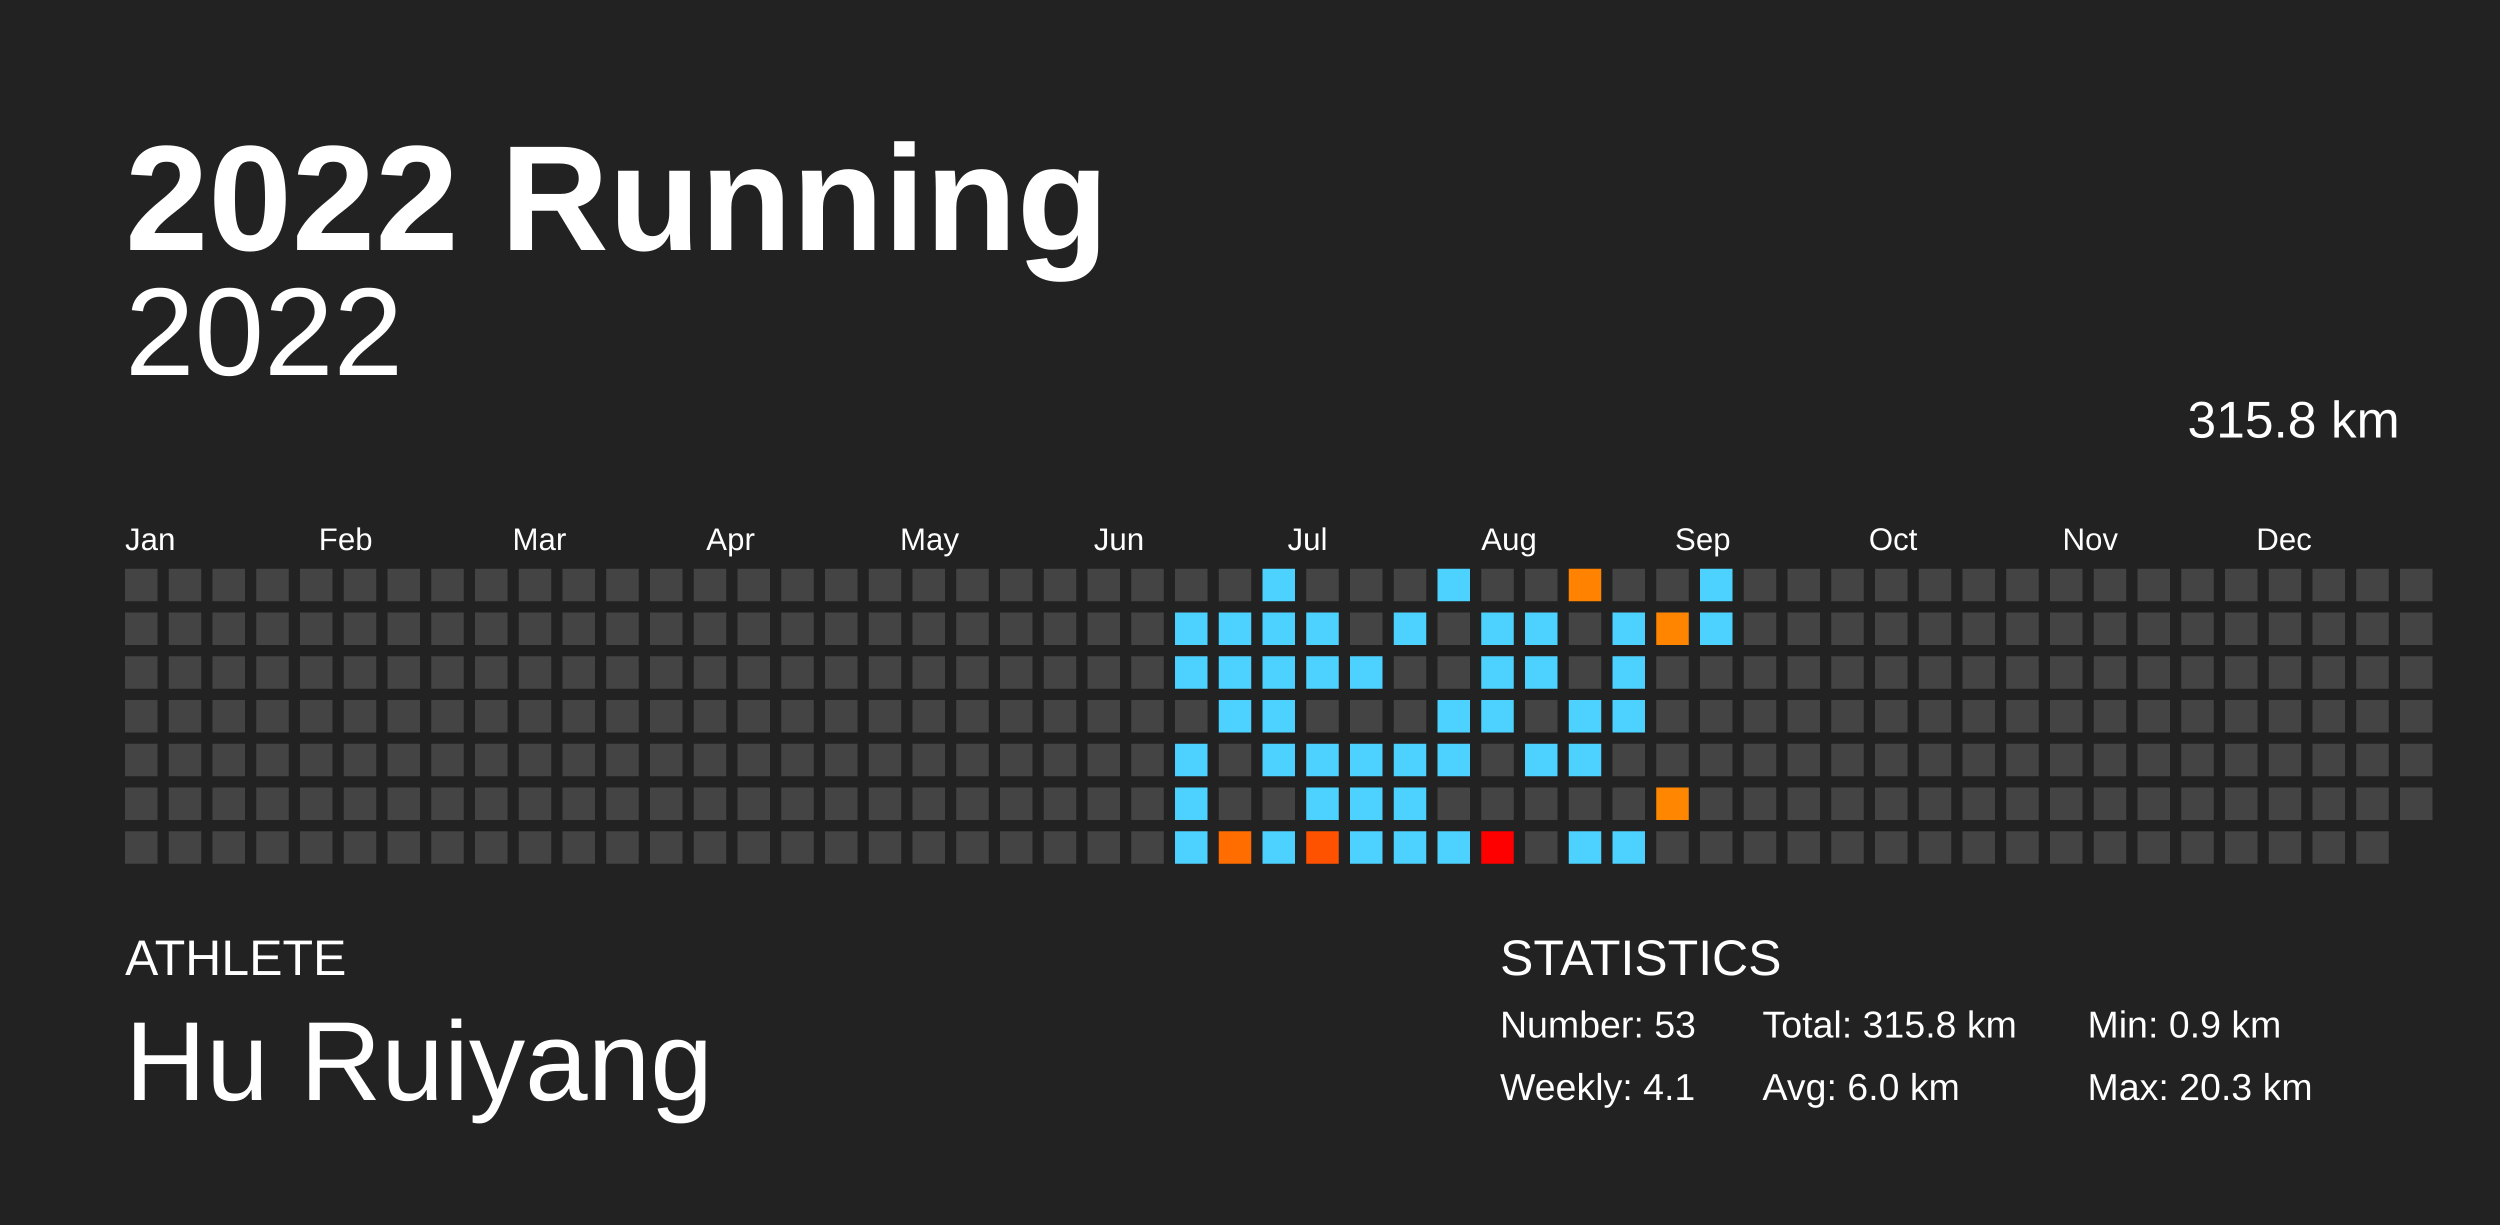
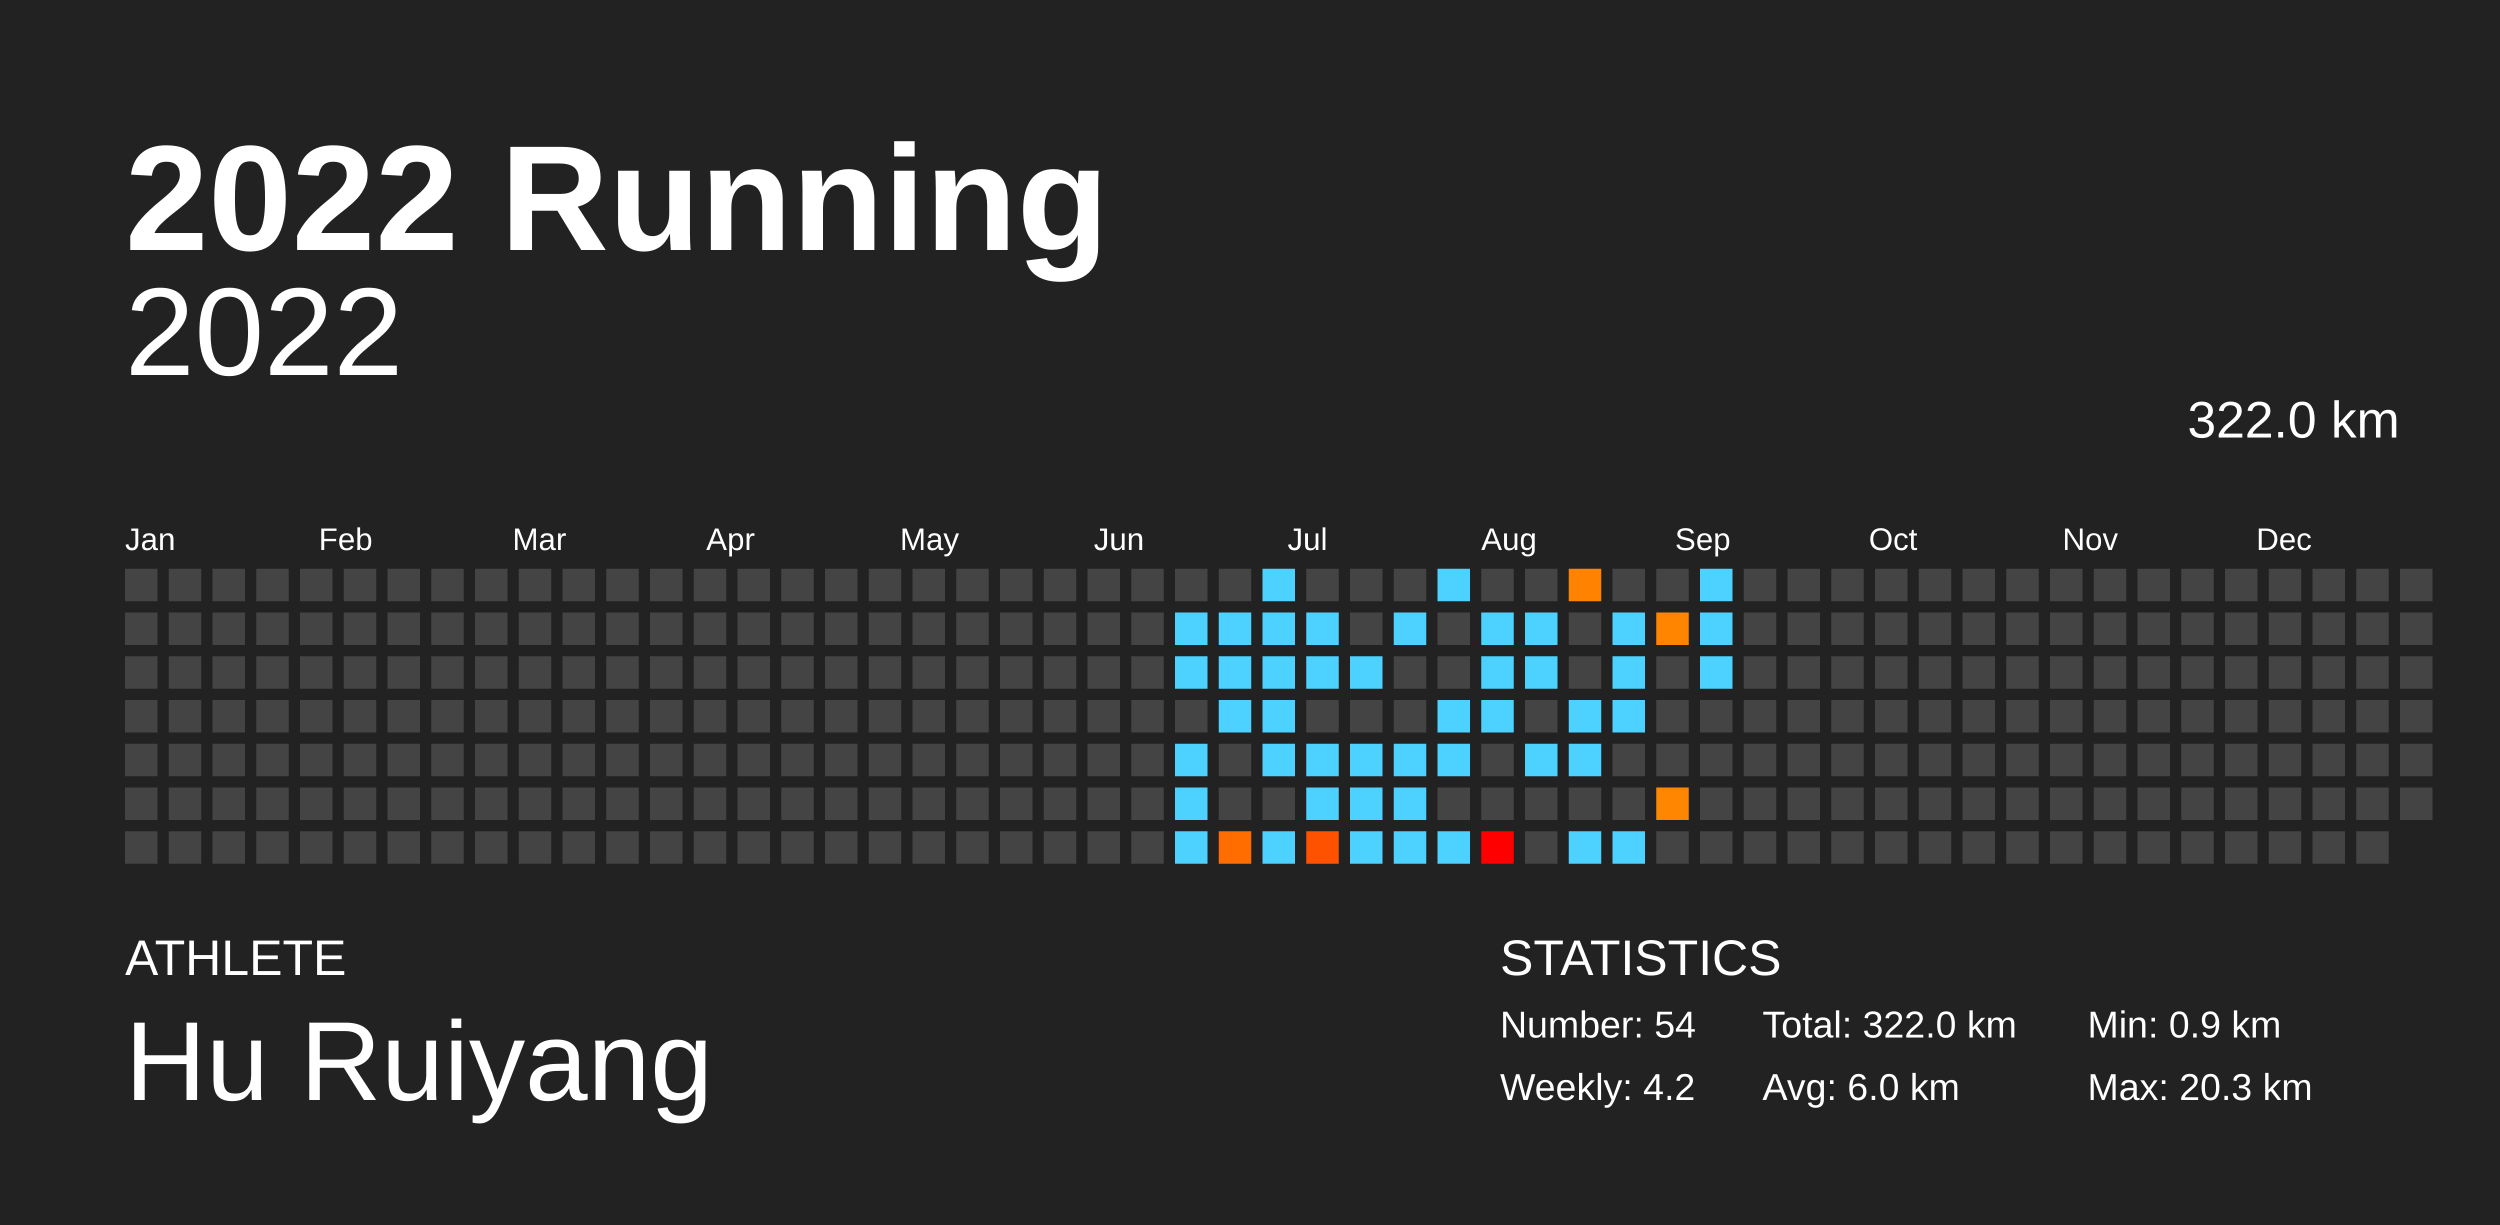
<svg xmlns="http://www.w3.org/2000/svg" baseProfile="full" height="98mm" version="1.1" viewBox="0,0,200,98" width="200mm">
  <defs />
  <rect fill="#222222" height="98" width="200" x="0" y="0" />
  <text fill="#FFFFFF" style="font-size:12px; font-family:Arial; font-weight:bold;" x="10" y="20">2022 Running</text>
  <text fill="#FFFFFF" style="font-size:4px; font-family:Arial" x="10" y="78">ATHLETE</text>
  <text fill="#FFFFFF" style="font-size:9px; font-family:Arial" x="10" y="88">Hu Ruiyang</text>
  <text fill="#FFFFFF" style="font-size:4px; font-family:Arial" x="120" y="78">STATISTICS</text>
-   <text fill="#FFFFFF" style="font-size:3px; font-family:Arial" x="120" y="83">Number: 53</text>
-   <text fill="#FFFFFF" style="font-size:3px; font-family:Arial" x="120" y="88">Weekly: 4.1</text>
-   <text fill="#FFFFFF" style="font-size:3px; font-family:Arial" x="141" y="83">Total: 315.8 km</text>
+   <text fill="#FFFFFF" style="font-size:3px; font-family:Arial" x="120" y="83">Number: 54</text>
+   <text fill="#FFFFFF" style="font-size:3px; font-family:Arial" x="120" y="88">Weekly: 4.2</text>
+   <text fill="#FFFFFF" style="font-size:3px; font-family:Arial" x="141" y="83">Total: 322.0 km</text>
  <text fill="#FFFFFF" style="font-size:3px; font-family:Arial" x="141" y="88">Avg: 6.0 km</text>
  <text fill="#FFFFFF" style="font-size:3px; font-family:Arial" x="167" y="83">Min: 0.9 km</text>
  <text fill="#FFFFFF" style="font-size:3px; font-family:Arial" x="167" y="88">Max: 20.3 km</text>
  <text alignment-baseline="hanging" fill="#FFFFFF" style="font-size:10.0px; font-family:Arial;" x="10" y="30">2022</text>
-   <text alignment-baseline="hanging" fill="#FFFFFF" style="font-size:4.125px; font-family:Arial;" x="175" y="35">315.8 km</text>
+   <text alignment-baseline="hanging" fill="#FFFFFF" style="font-size:4.125px; font-family:Arial;" x="175" y="35">322.0 km</text>
  <text fill="#FFFFFF" style="font-size:2.5px; font-family:Arial" x="10.0" y="44">Jan</text>
  <text fill="#FFFFFF" style="font-size:2.5px; font-family:Arial" x="25.5" y="44">Feb</text>
  <text fill="#FFFFFF" style="font-size:2.5px; font-family:Arial" x="41.0" y="44">Mar</text>
  <text fill="#FFFFFF" style="font-size:2.5px; font-family:Arial" x="56.5" y="44">Apr</text>
  <text fill="#FFFFFF" style="font-size:2.5px; font-family:Arial" x="72.0" y="44">May</text>
  <text fill="#FFFFFF" style="font-size:2.5px; font-family:Arial" x="87.5" y="44">Jun</text>
  <text fill="#FFFFFF" style="font-size:2.5px; font-family:Arial" x="103.0" y="44">Jul</text>
  <text fill="#FFFFFF" style="font-size:2.5px; font-family:Arial" x="118.5" y="44">Aug</text>
  <text fill="#FFFFFF" style="font-size:2.5px; font-family:Arial" x="134.0" y="44">Sep</text>
  <text fill="#FFFFFF" style="font-size:2.5px; font-family:Arial" x="149.5" y="44">Oct</text>
  <text fill="#FFFFFF" style="font-size:2.5px; font-family:Arial" x="165.0" y="44">Nov</text>
  <text fill="#FFFFFF" style="font-size:2.5px; font-family:Arial" x="180.5" y="44">Dec</text>
  <rect fill="#444444" height="2.6" width="2.6" x="10.0" y="45.5" />
  <rect fill="#444444" height="2.6" width="2.6" x="10.0" y="49.0" />
  <rect fill="#444444" height="2.6" width="2.6" x="10.0" y="52.5" />
  <rect fill="#444444" height="2.6" width="2.6" x="10.0" y="56.0" />
  <rect fill="#444444" height="2.6" width="2.6" x="10.0" y="59.5" />
  <rect fill="#444444" height="2.6" width="2.6" x="10.0" y="63.0" />
  <rect fill="#444444" height="2.6" width="2.6" x="10.0" y="66.5" />
  <rect fill="#444444" height="2.6" width="2.6" x="13.5" y="45.5" />
  <rect fill="#444444" height="2.6" width="2.6" x="13.5" y="49.0" />
  <rect fill="#444444" height="2.6" width="2.6" x="13.5" y="52.5" />
  <rect fill="#444444" height="2.6" width="2.6" x="13.5" y="56.0" />
  <rect fill="#444444" height="2.6" width="2.6" x="13.5" y="59.5" />
  <rect fill="#444444" height="2.6" width="2.6" x="13.5" y="63.0" />
  <rect fill="#444444" height="2.6" width="2.6" x="13.5" y="66.5" />
  <rect fill="#444444" height="2.6" width="2.6" x="17.0" y="45.5" />
  <rect fill="#444444" height="2.6" width="2.6" x="17.0" y="49.0" />
  <rect fill="#444444" height="2.6" width="2.6" x="17.0" y="52.5" />
  <rect fill="#444444" height="2.6" width="2.6" x="17.0" y="56.0" />
  <rect fill="#444444" height="2.6" width="2.6" x="17.0" y="59.5" />
  <rect fill="#444444" height="2.6" width="2.6" x="17.0" y="63.0" />
  <rect fill="#444444" height="2.6" width="2.6" x="17.0" y="66.5" />
  <rect fill="#444444" height="2.6" width="2.6" x="20.5" y="45.5" />
  <rect fill="#444444" height="2.6" width="2.6" x="20.5" y="49.0" />
  <rect fill="#444444" height="2.6" width="2.6" x="20.5" y="52.5" />
  <rect fill="#444444" height="2.6" width="2.6" x="20.5" y="56.0" />
  <rect fill="#444444" height="2.6" width="2.6" x="20.5" y="59.5" />
  <rect fill="#444444" height="2.6" width="2.6" x="20.5" y="63.0" />
  <rect fill="#444444" height="2.6" width="2.6" x="20.5" y="66.5" />
  <rect fill="#444444" height="2.6" width="2.6" x="24.0" y="45.5" />
  <rect fill="#444444" height="2.6" width="2.6" x="24.0" y="49.0" />
  <rect fill="#444444" height="2.6" width="2.6" x="24.0" y="52.5" />
  <rect fill="#444444" height="2.6" width="2.6" x="24.0" y="56.0" />
  <rect fill="#444444" height="2.6" width="2.6" x="24.0" y="59.5" />
  <rect fill="#444444" height="2.6" width="2.6" x="24.0" y="63.0" />
  <rect fill="#444444" height="2.6" width="2.6" x="24.0" y="66.5" />
  <rect fill="#444444" height="2.6" width="2.6" x="27.5" y="45.5" />
  <rect fill="#444444" height="2.6" width="2.6" x="27.5" y="49.0" />
  <rect fill="#444444" height="2.6" width="2.6" x="27.5" y="52.5" />
  <rect fill="#444444" height="2.6" width="2.6" x="27.5" y="56.0" />
  <rect fill="#444444" height="2.6" width="2.6" x="27.5" y="59.5" />
  <rect fill="#444444" height="2.6" width="2.6" x="27.5" y="63.0" />
  <rect fill="#444444" height="2.6" width="2.6" x="27.5" y="66.5" />
  <rect fill="#444444" height="2.6" width="2.6" x="31.0" y="45.5" />
  <rect fill="#444444" height="2.6" width="2.6" x="31.0" y="49.0" />
  <rect fill="#444444" height="2.6" width="2.6" x="31.0" y="52.5" />
  <rect fill="#444444" height="2.6" width="2.6" x="31.0" y="56.0" />
  <rect fill="#444444" height="2.6" width="2.6" x="31.0" y="59.5" />
  <rect fill="#444444" height="2.6" width="2.6" x="31.0" y="63.0" />
  <rect fill="#444444" height="2.6" width="2.6" x="31.0" y="66.5" />
  <rect fill="#444444" height="2.6" width="2.6" x="34.5" y="45.5" />
  <rect fill="#444444" height="2.6" width="2.6" x="34.5" y="49.0" />
  <rect fill="#444444" height="2.6" width="2.6" x="34.5" y="52.5" />
  <rect fill="#444444" height="2.6" width="2.6" x="34.5" y="56.0" />
  <rect fill="#444444" height="2.6" width="2.6" x="34.5" y="59.5" />
  <rect fill="#444444" height="2.6" width="2.6" x="34.5" y="63.0" />
  <rect fill="#444444" height="2.6" width="2.6" x="34.5" y="66.5" />
  <rect fill="#444444" height="2.6" width="2.6" x="38.0" y="45.5" />
  <rect fill="#444444" height="2.6" width="2.6" x="38.0" y="49.0" />
  <rect fill="#444444" height="2.6" width="2.6" x="38.0" y="52.5" />
  <rect fill="#444444" height="2.6" width="2.6" x="38.0" y="56.0" />
  <rect fill="#444444" height="2.6" width="2.6" x="38.0" y="59.5" />
  <rect fill="#444444" height="2.6" width="2.6" x="38.0" y="63.0" />
  <rect fill="#444444" height="2.6" width="2.6" x="38.0" y="66.5" />
  <rect fill="#444444" height="2.6" width="2.6" x="41.5" y="45.5" />
  <rect fill="#444444" height="2.6" width="2.6" x="41.5" y="49.0" />
  <rect fill="#444444" height="2.6" width="2.6" x="41.5" y="52.5" />
  <rect fill="#444444" height="2.6" width="2.6" x="41.5" y="56.0" />
  <rect fill="#444444" height="2.6" width="2.6" x="41.5" y="59.5" />
  <rect fill="#444444" height="2.6" width="2.6" x="41.5" y="63.0" />
  <rect fill="#444444" height="2.6" width="2.6" x="41.5" y="66.5" />
  <rect fill="#444444" height="2.6" width="2.6" x="45.0" y="45.5" />
  <rect fill="#444444" height="2.6" width="2.6" x="45.0" y="49.0" />
  <rect fill="#444444" height="2.6" width="2.6" x="45.0" y="52.5" />
  <rect fill="#444444" height="2.6" width="2.6" x="45.0" y="56.0" />
  <rect fill="#444444" height="2.6" width="2.6" x="45.0" y="59.5" />
  <rect fill="#444444" height="2.6" width="2.6" x="45.0" y="63.0" />
  <rect fill="#444444" height="2.6" width="2.6" x="45.0" y="66.5" />
  <rect fill="#444444" height="2.6" width="2.6" x="48.5" y="45.5" />
  <rect fill="#444444" height="2.6" width="2.6" x="48.5" y="49.0" />
  <rect fill="#444444" height="2.6" width="2.6" x="48.5" y="52.5" />
  <rect fill="#444444" height="2.6" width="2.6" x="48.5" y="56.0" />
  <rect fill="#444444" height="2.6" width="2.6" x="48.5" y="59.5" />
  <rect fill="#444444" height="2.6" width="2.6" x="48.5" y="63.0" />
  <rect fill="#444444" height="2.6" width="2.6" x="48.5" y="66.5" />
  <rect fill="#444444" height="2.6" width="2.6" x="52.0" y="45.5" />
  <rect fill="#444444" height="2.6" width="2.6" x="52.0" y="49.0" />
  <rect fill="#444444" height="2.6" width="2.6" x="52.0" y="52.5" />
  <rect fill="#444444" height="2.6" width="2.6" x="52.0" y="56.0" />
  <rect fill="#444444" height="2.6" width="2.6" x="52.0" y="59.5" />
  <rect fill="#444444" height="2.6" width="2.6" x="52.0" y="63.0" />
  <rect fill="#444444" height="2.6" width="2.6" x="52.0" y="66.5" />
  <rect fill="#444444" height="2.6" width="2.6" x="55.5" y="45.5" />
  <rect fill="#444444" height="2.6" width="2.6" x="55.5" y="49.0" />
  <rect fill="#444444" height="2.6" width="2.6" x="55.5" y="52.5" />
  <rect fill="#444444" height="2.6" width="2.6" x="55.5" y="56.0" />
  <rect fill="#444444" height="2.6" width="2.6" x="55.5" y="59.5" />
  <rect fill="#444444" height="2.6" width="2.6" x="55.5" y="63.0" />
  <rect fill="#444444" height="2.6" width="2.6" x="55.5" y="66.5" />
  <rect fill="#444444" height="2.6" width="2.6" x="59.0" y="45.5" />
  <rect fill="#444444" height="2.6" width="2.6" x="59.0" y="49.0" />
  <rect fill="#444444" height="2.6" width="2.6" x="59.0" y="52.5" />
  <rect fill="#444444" height="2.6" width="2.6" x="59.0" y="56.0" />
  <rect fill="#444444" height="2.6" width="2.6" x="59.0" y="59.5" />
  <rect fill="#444444" height="2.6" width="2.6" x="59.0" y="63.0" />
  <rect fill="#444444" height="2.6" width="2.6" x="59.0" y="66.5" />
  <rect fill="#444444" height="2.6" width="2.6" x="62.5" y="45.5" />
  <rect fill="#444444" height="2.6" width="2.6" x="62.5" y="49.0" />
  <rect fill="#444444" height="2.6" width="2.6" x="62.5" y="52.5" />
  <rect fill="#444444" height="2.6" width="2.6" x="62.5" y="56.0" />
  <rect fill="#444444" height="2.6" width="2.6" x="62.5" y="59.5" />
  <rect fill="#444444" height="2.6" width="2.6" x="62.5" y="63.0" />
  <rect fill="#444444" height="2.6" width="2.6" x="62.5" y="66.5" />
  <rect fill="#444444" height="2.6" width="2.6" x="66.0" y="45.5" />
  <rect fill="#444444" height="2.6" width="2.6" x="66.0" y="49.0" />
  <rect fill="#444444" height="2.6" width="2.6" x="66.0" y="52.5" />
  <rect fill="#444444" height="2.6" width="2.6" x="66.0" y="56.0" />
  <rect fill="#444444" height="2.6" width="2.6" x="66.0" y="59.5" />
  <rect fill="#444444" height="2.6" width="2.6" x="66.0" y="63.0" />
  <rect fill="#444444" height="2.6" width="2.6" x="66.0" y="66.5" />
  <rect fill="#444444" height="2.6" width="2.6" x="69.5" y="45.5" />
  <rect fill="#444444" height="2.6" width="2.6" x="69.5" y="49.0" />
  <rect fill="#444444" height="2.6" width="2.6" x="69.5" y="52.5" />
  <rect fill="#444444" height="2.6" width="2.6" x="69.5" y="56.0" />
  <rect fill="#444444" height="2.6" width="2.6" x="69.5" y="59.5" />
  <rect fill="#444444" height="2.6" width="2.6" x="69.5" y="63.0" />
  <rect fill="#444444" height="2.6" width="2.6" x="69.5" y="66.5" />
  <rect fill="#444444" height="2.6" width="2.6" x="73.0" y="45.5" />
  <rect fill="#444444" height="2.6" width="2.6" x="73.0" y="49.0" />
  <rect fill="#444444" height="2.6" width="2.6" x="73.0" y="52.5" />
  <rect fill="#444444" height="2.6" width="2.6" x="73.0" y="56.0" />
  <rect fill="#444444" height="2.6" width="2.6" x="73.0" y="59.5" />
  <rect fill="#444444" height="2.6" width="2.6" x="73.0" y="63.0" />
  <rect fill="#444444" height="2.6" width="2.6" x="73.0" y="66.5" />
  <rect fill="#444444" height="2.6" width="2.6" x="76.5" y="45.5" />
  <rect fill="#444444" height="2.6" width="2.6" x="76.5" y="49.0" />
  <rect fill="#444444" height="2.6" width="2.6" x="76.5" y="52.5" />
  <rect fill="#444444" height="2.6" width="2.6" x="76.5" y="56.0" />
  <rect fill="#444444" height="2.6" width="2.6" x="76.5" y="59.5" />
  <rect fill="#444444" height="2.6" width="2.6" x="76.5" y="63.0" />
  <rect fill="#444444" height="2.6" width="2.6" x="76.5" y="66.5" />
  <rect fill="#444444" height="2.6" width="2.6" x="80.0" y="45.5" />
  <rect fill="#444444" height="2.6" width="2.6" x="80.0" y="49.0" />
  <rect fill="#444444" height="2.6" width="2.6" x="80.0" y="52.5" />
  <rect fill="#444444" height="2.6" width="2.6" x="80.0" y="56.0" />
  <rect fill="#444444" height="2.6" width="2.6" x="80.0" y="59.5" />
  <rect fill="#444444" height="2.6" width="2.6" x="80.0" y="63.0" />
  <rect fill="#444444" height="2.6" width="2.6" x="80.0" y="66.5" />
  <rect fill="#444444" height="2.6" width="2.6" x="83.5" y="45.5" />
  <rect fill="#444444" height="2.6" width="2.6" x="83.5" y="49.0" />
  <rect fill="#444444" height="2.6" width="2.6" x="83.5" y="52.5" />
  <rect fill="#444444" height="2.6" width="2.6" x="83.5" y="56.0" />
  <rect fill="#444444" height="2.6" width="2.6" x="83.5" y="59.5" />
  <rect fill="#444444" height="2.6" width="2.6" x="83.5" y="63.0" />
  <rect fill="#444444" height="2.6" width="2.6" x="83.5" y="66.5" />
  <rect fill="#444444" height="2.6" width="2.6" x="87.0" y="45.5" />
  <rect fill="#444444" height="2.6" width="2.6" x="87.0" y="49.0" />
  <rect fill="#444444" height="2.6" width="2.6" x="87.0" y="52.5" />
  <rect fill="#444444" height="2.6" width="2.6" x="87.0" y="56.0" />
  <rect fill="#444444" height="2.6" width="2.6" x="87.0" y="59.5" />
  <rect fill="#444444" height="2.6" width="2.6" x="87.0" y="63.0" />
  <rect fill="#444444" height="2.6" width="2.6" x="87.0" y="66.5" />
  <rect fill="#444444" height="2.6" width="2.6" x="90.5" y="45.5" />
  <rect fill="#444444" height="2.6" width="2.6" x="90.5" y="49.0" />
  <rect fill="#444444" height="2.6" width="2.6" x="90.5" y="52.5" />
  <rect fill="#444444" height="2.6" width="2.6" x="90.5" y="56.0" />
  <rect fill="#444444" height="2.6" width="2.6" x="90.5" y="59.5" />
  <rect fill="#444444" height="2.6" width="2.6" x="90.5" y="63.0" />
  <rect fill="#444444" height="2.6" width="2.6" x="90.5" y="66.5" />
  <rect fill="#444444" height="2.6" width="2.6" x="94.0" y="45.5" />
  <rect fill="#4dd2ff" height="2.6" width="2.6" x="94.0" y="49.0" />
  <rect fill="#4dd2ff" height="2.6" width="2.6" x="94.0" y="52.5" />
  <rect fill="#444444" height="2.6" width="2.6" x="94.0" y="56.0" />
  <rect fill="#4dd2ff" height="2.6" width="2.6" x="94.0" y="59.5" />
  <rect fill="#4dd2ff" height="2.6" width="2.6" x="94.0" y="63.0" />
  <rect fill="#4dd2ff" height="2.6" width="2.6" x="94.0" y="66.5" />
  <rect fill="#444444" height="2.6" width="2.6" x="97.5" y="45.5" />
  <rect fill="#4dd2ff" height="2.6" width="2.6" x="97.5" y="49.0" />
  <rect fill="#4dd2ff" height="2.6" width="2.6" x="97.5" y="52.5" />
  <rect fill="#4dd2ff" height="2.6" width="2.6" x="97.5" y="56.0" />
  <rect fill="#444444" height="2.6" width="2.6" x="97.5" y="59.5" />
  <rect fill="#444444" height="2.6" width="2.6" x="97.5" y="63.0" />
  <rect fill="#ff6d00" height="2.6" width="2.6" x="97.5" y="66.5" />
  <rect fill="#4dd2ff" height="2.6" width="2.6" x="101.0" y="45.5" />
  <rect fill="#4dd2ff" height="2.6" width="2.6" x="101.0" y="49.0" />
  <rect fill="#4dd2ff" height="2.6" width="2.6" x="101.0" y="52.5" />
  <rect fill="#4dd2ff" height="2.6" width="2.6" x="101.0" y="56.0" />
  <rect fill="#4dd2ff" height="2.6" width="2.6" x="101.0" y="59.5" />
  <rect fill="#444444" height="2.6" width="2.6" x="101.0" y="63.0" />
  <rect fill="#4dd2ff" height="2.6" width="2.6" x="101.0" y="66.5" />
  <rect fill="#444444" height="2.6" width="2.6" x="104.5" y="45.5" />
  <rect fill="#4dd2ff" height="2.6" width="2.6" x="104.5" y="49.0" />
  <rect fill="#4dd2ff" height="2.6" width="2.6" x="104.5" y="52.5" />
  <rect fill="#444444" height="2.6" width="2.6" x="104.5" y="56.0" />
  <rect fill="#4dd2ff" height="2.6" width="2.6" x="104.5" y="59.5" />
  <rect fill="#4dd2ff" height="2.6" width="2.6" x="104.5" y="63.0" />
  <rect fill="#ff5200" height="2.6" width="2.6" x="104.5" y="66.5" />
  <rect fill="#444444" height="2.6" width="2.6" x="108.0" y="45.5" />
  <rect fill="#444444" height="2.6" width="2.6" x="108.0" y="49.0" />
  <rect fill="#4dd2ff" height="2.6" width="2.6" x="108.0" y="52.5" />
  <rect fill="#444444" height="2.6" width="2.6" x="108.0" y="56.0" />
  <rect fill="#4dd2ff" height="2.6" width="2.6" x="108.0" y="59.5" />
  <rect fill="#4dd2ff" height="2.6" width="2.6" x="108.0" y="63.0" />
  <rect fill="#4dd2ff" height="2.6" width="2.6" x="108.0" y="66.5" />
  <rect fill="#444444" height="2.6" width="2.6" x="111.5" y="45.5" />
  <rect fill="#4dd2ff" height="2.6" width="2.6" x="111.5" y="49.0" />
  <rect fill="#444444" height="2.6" width="2.6" x="111.5" y="52.5" />
  <rect fill="#444444" height="2.6" width="2.6" x="111.5" y="56.0" />
  <rect fill="#4dd2ff" height="2.6" width="2.6" x="111.5" y="59.5" />
  <rect fill="#4dd2ff" height="2.6" width="2.6" x="111.5" y="63.0" />
  <rect fill="#4dd2ff" height="2.6" width="2.6" x="111.5" y="66.5" />
  <rect fill="#4dd2ff" height="2.6" width="2.6" x="115.0" y="45.5" />
  <rect fill="#444444" height="2.6" width="2.6" x="115.0" y="49.0" />
  <rect fill="#444444" height="2.6" width="2.6" x="115.0" y="52.5" />
  <rect fill="#4dd2ff" height="2.6" width="2.6" x="115.0" y="56.0" />
  <rect fill="#4dd2ff" height="2.6" width="2.6" x="115.0" y="59.5" />
  <rect fill="#444444" height="2.6" width="2.6" x="115.0" y="63.0" />
  <rect fill="#4dd2ff" height="2.6" width="2.6" x="115.0" y="66.5" />
  <rect fill="#444444" height="2.6" width="2.6" x="118.5" y="45.5" />
  <rect fill="#4dd2ff" height="2.6" width="2.6" x="118.5" y="49.0" />
  <rect fill="#4dd2ff" height="2.6" width="2.6" x="118.5" y="52.5" />
  <rect fill="#4dd2ff" height="2.6" width="2.6" x="118.5" y="56.0" />
  <rect fill="#444444" height="2.6" width="2.6" x="118.5" y="59.5" />
  <rect fill="#444444" height="2.6" width="2.6" x="118.5" y="63.0" />
  <rect fill="red" height="2.6" width="2.6" x="118.5" y="66.5" />
  <rect fill="#444444" height="2.6" width="2.6" x="122.0" y="45.5" />
  <rect fill="#4dd2ff" height="2.6" width="2.6" x="122.0" y="49.0" />
  <rect fill="#4dd2ff" height="2.6" width="2.6" x="122.0" y="52.5" />
  <rect fill="#444444" height="2.6" width="2.6" x="122.0" y="56.0" />
  <rect fill="#4dd2ff" height="2.6" width="2.6" x="122.0" y="59.5" />
  <rect fill="#444444" height="2.6" width="2.6" x="122.0" y="63.0" />
  <rect fill="#444444" height="2.6" width="2.6" x="122.0" y="66.5" />
  <rect fill="#ff8300" height="2.6" width="2.6" x="125.5" y="45.5" />
  <rect fill="#444444" height="2.6" width="2.6" x="125.5" y="49.0" />
  <rect fill="#444444" height="2.6" width="2.6" x="125.5" y="52.5" />
  <rect fill="#4dd2ff" height="2.6" width="2.6" x="125.5" y="56.0" />
  <rect fill="#4dd2ff" height="2.6" width="2.6" x="125.5" y="59.5" />
  <rect fill="#444444" height="2.6" width="2.6" x="125.5" y="63.0" />
  <rect fill="#4dd2ff" height="2.6" width="2.6" x="125.5" y="66.5" />
  <rect fill="#444444" height="2.6" width="2.6" x="129.0" y="45.5" />
  <rect fill="#4dd2ff" height="2.6" width="2.6" x="129.0" y="49.0" />
  <rect fill="#4dd2ff" height="2.6" width="2.6" x="129.0" y="52.5" />
  <rect fill="#4dd2ff" height="2.6" width="2.6" x="129.0" y="56.0" />
  <rect fill="#444444" height="2.6" width="2.6" x="129.0" y="59.5" />
  <rect fill="#444444" height="2.6" width="2.6" x="129.0" y="63.0" />
  <rect fill="#4dd2ff" height="2.6" width="2.6" x="129.0" y="66.5" />
  <rect fill="#444444" height="2.6" width="2.6" x="132.5" y="45.5" />
  <rect fill="#ff8500" height="2.6" width="2.6" x="132.5" y="49.0" />
  <rect fill="#444444" height="2.6" width="2.6" x="132.5" y="52.5" />
  <rect fill="#444444" height="2.6" width="2.6" x="132.5" y="56.0" />
  <rect fill="#444444" height="2.6" width="2.6" x="132.5" y="59.5" />
  <rect fill="#ff8600" height="2.6" width="2.6" x="132.5" y="63.0" />
  <rect fill="#444444" height="2.6" width="2.6" x="132.5" y="66.5" />
  <rect fill="#4dd2ff" height="2.6" width="2.6" x="136.0" y="45.5" />
  <rect fill="#4dd2ff" height="2.6" width="2.6" x="136.0" y="49.0" />
-   <rect fill="#444444" height="2.6" width="2.6" x="136.0" y="52.5" />
+   <rect fill="#4dd2ff" height="2.6" width="2.6" x="136.0" y="52.5" />
  <rect fill="#444444" height="2.6" width="2.6" x="136.0" y="56.0" />
  <rect fill="#444444" height="2.6" width="2.6" x="136.0" y="59.5" />
  <rect fill="#444444" height="2.6" width="2.6" x="136.0" y="63.0" />
  <rect fill="#444444" height="2.6" width="2.6" x="136.0" y="66.5" />
  <rect fill="#444444" height="2.6" width="2.6" x="139.5" y="45.5" />
  <rect fill="#444444" height="2.6" width="2.6" x="139.5" y="49.0" />
  <rect fill="#444444" height="2.6" width="2.6" x="139.5" y="52.5" />
  <rect fill="#444444" height="2.6" width="2.6" x="139.5" y="56.0" />
  <rect fill="#444444" height="2.6" width="2.6" x="139.5" y="59.5" />
  <rect fill="#444444" height="2.6" width="2.6" x="139.5" y="63.0" />
  <rect fill="#444444" height="2.6" width="2.6" x="139.5" y="66.5" />
  <rect fill="#444444" height="2.6" width="2.6" x="143.0" y="45.5" />
  <rect fill="#444444" height="2.6" width="2.6" x="143.0" y="49.0" />
  <rect fill="#444444" height="2.6" width="2.6" x="143.0" y="52.5" />
  <rect fill="#444444" height="2.6" width="2.6" x="143.0" y="56.0" />
  <rect fill="#444444" height="2.6" width="2.6" x="143.0" y="59.5" />
  <rect fill="#444444" height="2.6" width="2.6" x="143.0" y="63.0" />
  <rect fill="#444444" height="2.6" width="2.6" x="143.0" y="66.5" />
  <rect fill="#444444" height="2.6" width="2.6" x="146.5" y="45.5" />
  <rect fill="#444444" height="2.6" width="2.6" x="146.5" y="49.0" />
  <rect fill="#444444" height="2.6" width="2.6" x="146.5" y="52.5" />
  <rect fill="#444444" height="2.6" width="2.6" x="146.5" y="56.0" />
  <rect fill="#444444" height="2.6" width="2.6" x="146.5" y="59.5" />
  <rect fill="#444444" height="2.6" width="2.6" x="146.5" y="63.0" />
  <rect fill="#444444" height="2.6" width="2.6" x="146.5" y="66.5" />
  <rect fill="#444444" height="2.6" width="2.6" x="150.0" y="45.5" />
  <rect fill="#444444" height="2.6" width="2.6" x="150.0" y="49.0" />
  <rect fill="#444444" height="2.6" width="2.6" x="150.0" y="52.5" />
  <rect fill="#444444" height="2.6" width="2.6" x="150.0" y="56.0" />
  <rect fill="#444444" height="2.6" width="2.6" x="150.0" y="59.5" />
  <rect fill="#444444" height="2.6" width="2.6" x="150.0" y="63.0" />
  <rect fill="#444444" height="2.6" width="2.6" x="150.0" y="66.5" />
  <rect fill="#444444" height="2.6" width="2.6" x="153.5" y="45.5" />
  <rect fill="#444444" height="2.6" width="2.6" x="153.5" y="49.0" />
  <rect fill="#444444" height="2.6" width="2.6" x="153.5" y="52.5" />
  <rect fill="#444444" height="2.6" width="2.6" x="153.5" y="56.0" />
  <rect fill="#444444" height="2.6" width="2.6" x="153.5" y="59.5" />
  <rect fill="#444444" height="2.6" width="2.6" x="153.5" y="63.0" />
  <rect fill="#444444" height="2.6" width="2.6" x="153.5" y="66.5" />
  <rect fill="#444444" height="2.6" width="2.6" x="157.0" y="45.5" />
  <rect fill="#444444" height="2.6" width="2.6" x="157.0" y="49.0" />
  <rect fill="#444444" height="2.6" width="2.6" x="157.0" y="52.5" />
  <rect fill="#444444" height="2.6" width="2.6" x="157.0" y="56.0" />
  <rect fill="#444444" height="2.6" width="2.6" x="157.0" y="59.5" />
  <rect fill="#444444" height="2.6" width="2.6" x="157.0" y="63.0" />
  <rect fill="#444444" height="2.6" width="2.6" x="157.0" y="66.5" />
  <rect fill="#444444" height="2.6" width="2.6" x="160.5" y="45.5" />
  <rect fill="#444444" height="2.6" width="2.6" x="160.5" y="49.0" />
  <rect fill="#444444" height="2.6" width="2.6" x="160.5" y="52.5" />
  <rect fill="#444444" height="2.6" width="2.6" x="160.5" y="56.0" />
  <rect fill="#444444" height="2.6" width="2.6" x="160.5" y="59.5" />
  <rect fill="#444444" height="2.6" width="2.6" x="160.5" y="63.0" />
  <rect fill="#444444" height="2.6" width="2.6" x="160.5" y="66.5" />
  <rect fill="#444444" height="2.6" width="2.6" x="164.0" y="45.5" />
  <rect fill="#444444" height="2.6" width="2.6" x="164.0" y="49.0" />
  <rect fill="#444444" height="2.6" width="2.6" x="164.0" y="52.5" />
  <rect fill="#444444" height="2.6" width="2.6" x="164.0" y="56.0" />
  <rect fill="#444444" height="2.6" width="2.6" x="164.0" y="59.5" />
  <rect fill="#444444" height="2.6" width="2.6" x="164.0" y="63.0" />
  <rect fill="#444444" height="2.6" width="2.6" x="164.0" y="66.5" />
  <rect fill="#444444" height="2.6" width="2.6" x="167.5" y="45.5" />
  <rect fill="#444444" height="2.6" width="2.6" x="167.5" y="49.0" />
  <rect fill="#444444" height="2.6" width="2.6" x="167.5" y="52.5" />
  <rect fill="#444444" height="2.6" width="2.6" x="167.5" y="56.0" />
  <rect fill="#444444" height="2.6" width="2.6" x="167.5" y="59.5" />
  <rect fill="#444444" height="2.6" width="2.6" x="167.5" y="63.0" />
  <rect fill="#444444" height="2.6" width="2.6" x="167.5" y="66.5" />
  <rect fill="#444444" height="2.6" width="2.6" x="171.0" y="45.5" />
  <rect fill="#444444" height="2.6" width="2.6" x="171.0" y="49.0" />
  <rect fill="#444444" height="2.6" width="2.6" x="171.0" y="52.5" />
  <rect fill="#444444" height="2.6" width="2.6" x="171.0" y="56.0" />
  <rect fill="#444444" height="2.6" width="2.6" x="171.0" y="59.5" />
  <rect fill="#444444" height="2.6" width="2.6" x="171.0" y="63.0" />
  <rect fill="#444444" height="2.6" width="2.6" x="171.0" y="66.5" />
  <rect fill="#444444" height="2.6" width="2.6" x="174.5" y="45.5" />
  <rect fill="#444444" height="2.6" width="2.6" x="174.5" y="49.0" />
  <rect fill="#444444" height="2.6" width="2.6" x="174.5" y="52.5" />
  <rect fill="#444444" height="2.6" width="2.6" x="174.5" y="56.0" />
  <rect fill="#444444" height="2.6" width="2.6" x="174.5" y="59.5" />
  <rect fill="#444444" height="2.6" width="2.6" x="174.5" y="63.0" />
  <rect fill="#444444" height="2.6" width="2.6" x="174.5" y="66.5" />
  <rect fill="#444444" height="2.6" width="2.6" x="178.0" y="45.5" />
  <rect fill="#444444" height="2.6" width="2.6" x="178.0" y="49.0" />
  <rect fill="#444444" height="2.6" width="2.6" x="178.0" y="52.5" />
  <rect fill="#444444" height="2.6" width="2.6" x="178.0" y="56.0" />
  <rect fill="#444444" height="2.6" width="2.6" x="178.0" y="59.5" />
  <rect fill="#444444" height="2.6" width="2.6" x="178.0" y="63.0" />
  <rect fill="#444444" height="2.6" width="2.6" x="178.0" y="66.5" />
  <rect fill="#444444" height="2.6" width="2.6" x="181.5" y="45.5" />
  <rect fill="#444444" height="2.6" width="2.6" x="181.5" y="49.0" />
  <rect fill="#444444" height="2.6" width="2.6" x="181.5" y="52.5" />
  <rect fill="#444444" height="2.6" width="2.6" x="181.5" y="56.0" />
  <rect fill="#444444" height="2.6" width="2.6" x="181.5" y="59.5" />
  <rect fill="#444444" height="2.6" width="2.6" x="181.5" y="63.0" />
  <rect fill="#444444" height="2.6" width="2.6" x="181.5" y="66.5" />
  <rect fill="#444444" height="2.6" width="2.6" x="185.0" y="45.5" />
  <rect fill="#444444" height="2.6" width="2.6" x="185.0" y="49.0" />
  <rect fill="#444444" height="2.6" width="2.6" x="185.0" y="52.5" />
  <rect fill="#444444" height="2.6" width="2.6" x="185.0" y="56.0" />
  <rect fill="#444444" height="2.6" width="2.6" x="185.0" y="59.5" />
  <rect fill="#444444" height="2.6" width="2.6" x="185.0" y="63.0" />
  <rect fill="#444444" height="2.6" width="2.6" x="185.0" y="66.5" />
  <rect fill="#444444" height="2.6" width="2.6" x="188.5" y="45.5" />
  <rect fill="#444444" height="2.6" width="2.6" x="188.5" y="49.0" />
  <rect fill="#444444" height="2.6" width="2.6" x="188.5" y="52.5" />
  <rect fill="#444444" height="2.6" width="2.6" x="188.5" y="56.0" />
  <rect fill="#444444" height="2.6" width="2.6" x="188.5" y="59.5" />
  <rect fill="#444444" height="2.6" width="2.6" x="188.5" y="63.0" />
  <rect fill="#444444" height="2.6" width="2.6" x="188.5" y="66.5" />
  <rect fill="#444444" height="2.6" width="2.6" x="192.0" y="45.5" />
  <rect fill="#444444" height="2.6" width="2.6" x="192.0" y="49.0" />
  <rect fill="#444444" height="2.6" width="2.6" x="192.0" y="52.5" />
  <rect fill="#444444" height="2.6" width="2.6" x="192.0" y="56.0" />
  <rect fill="#444444" height="2.6" width="2.6" x="192.0" y="59.5" />
  <rect fill="#444444" height="2.6" width="2.6" x="192.0" y="63.0" />
</svg>
